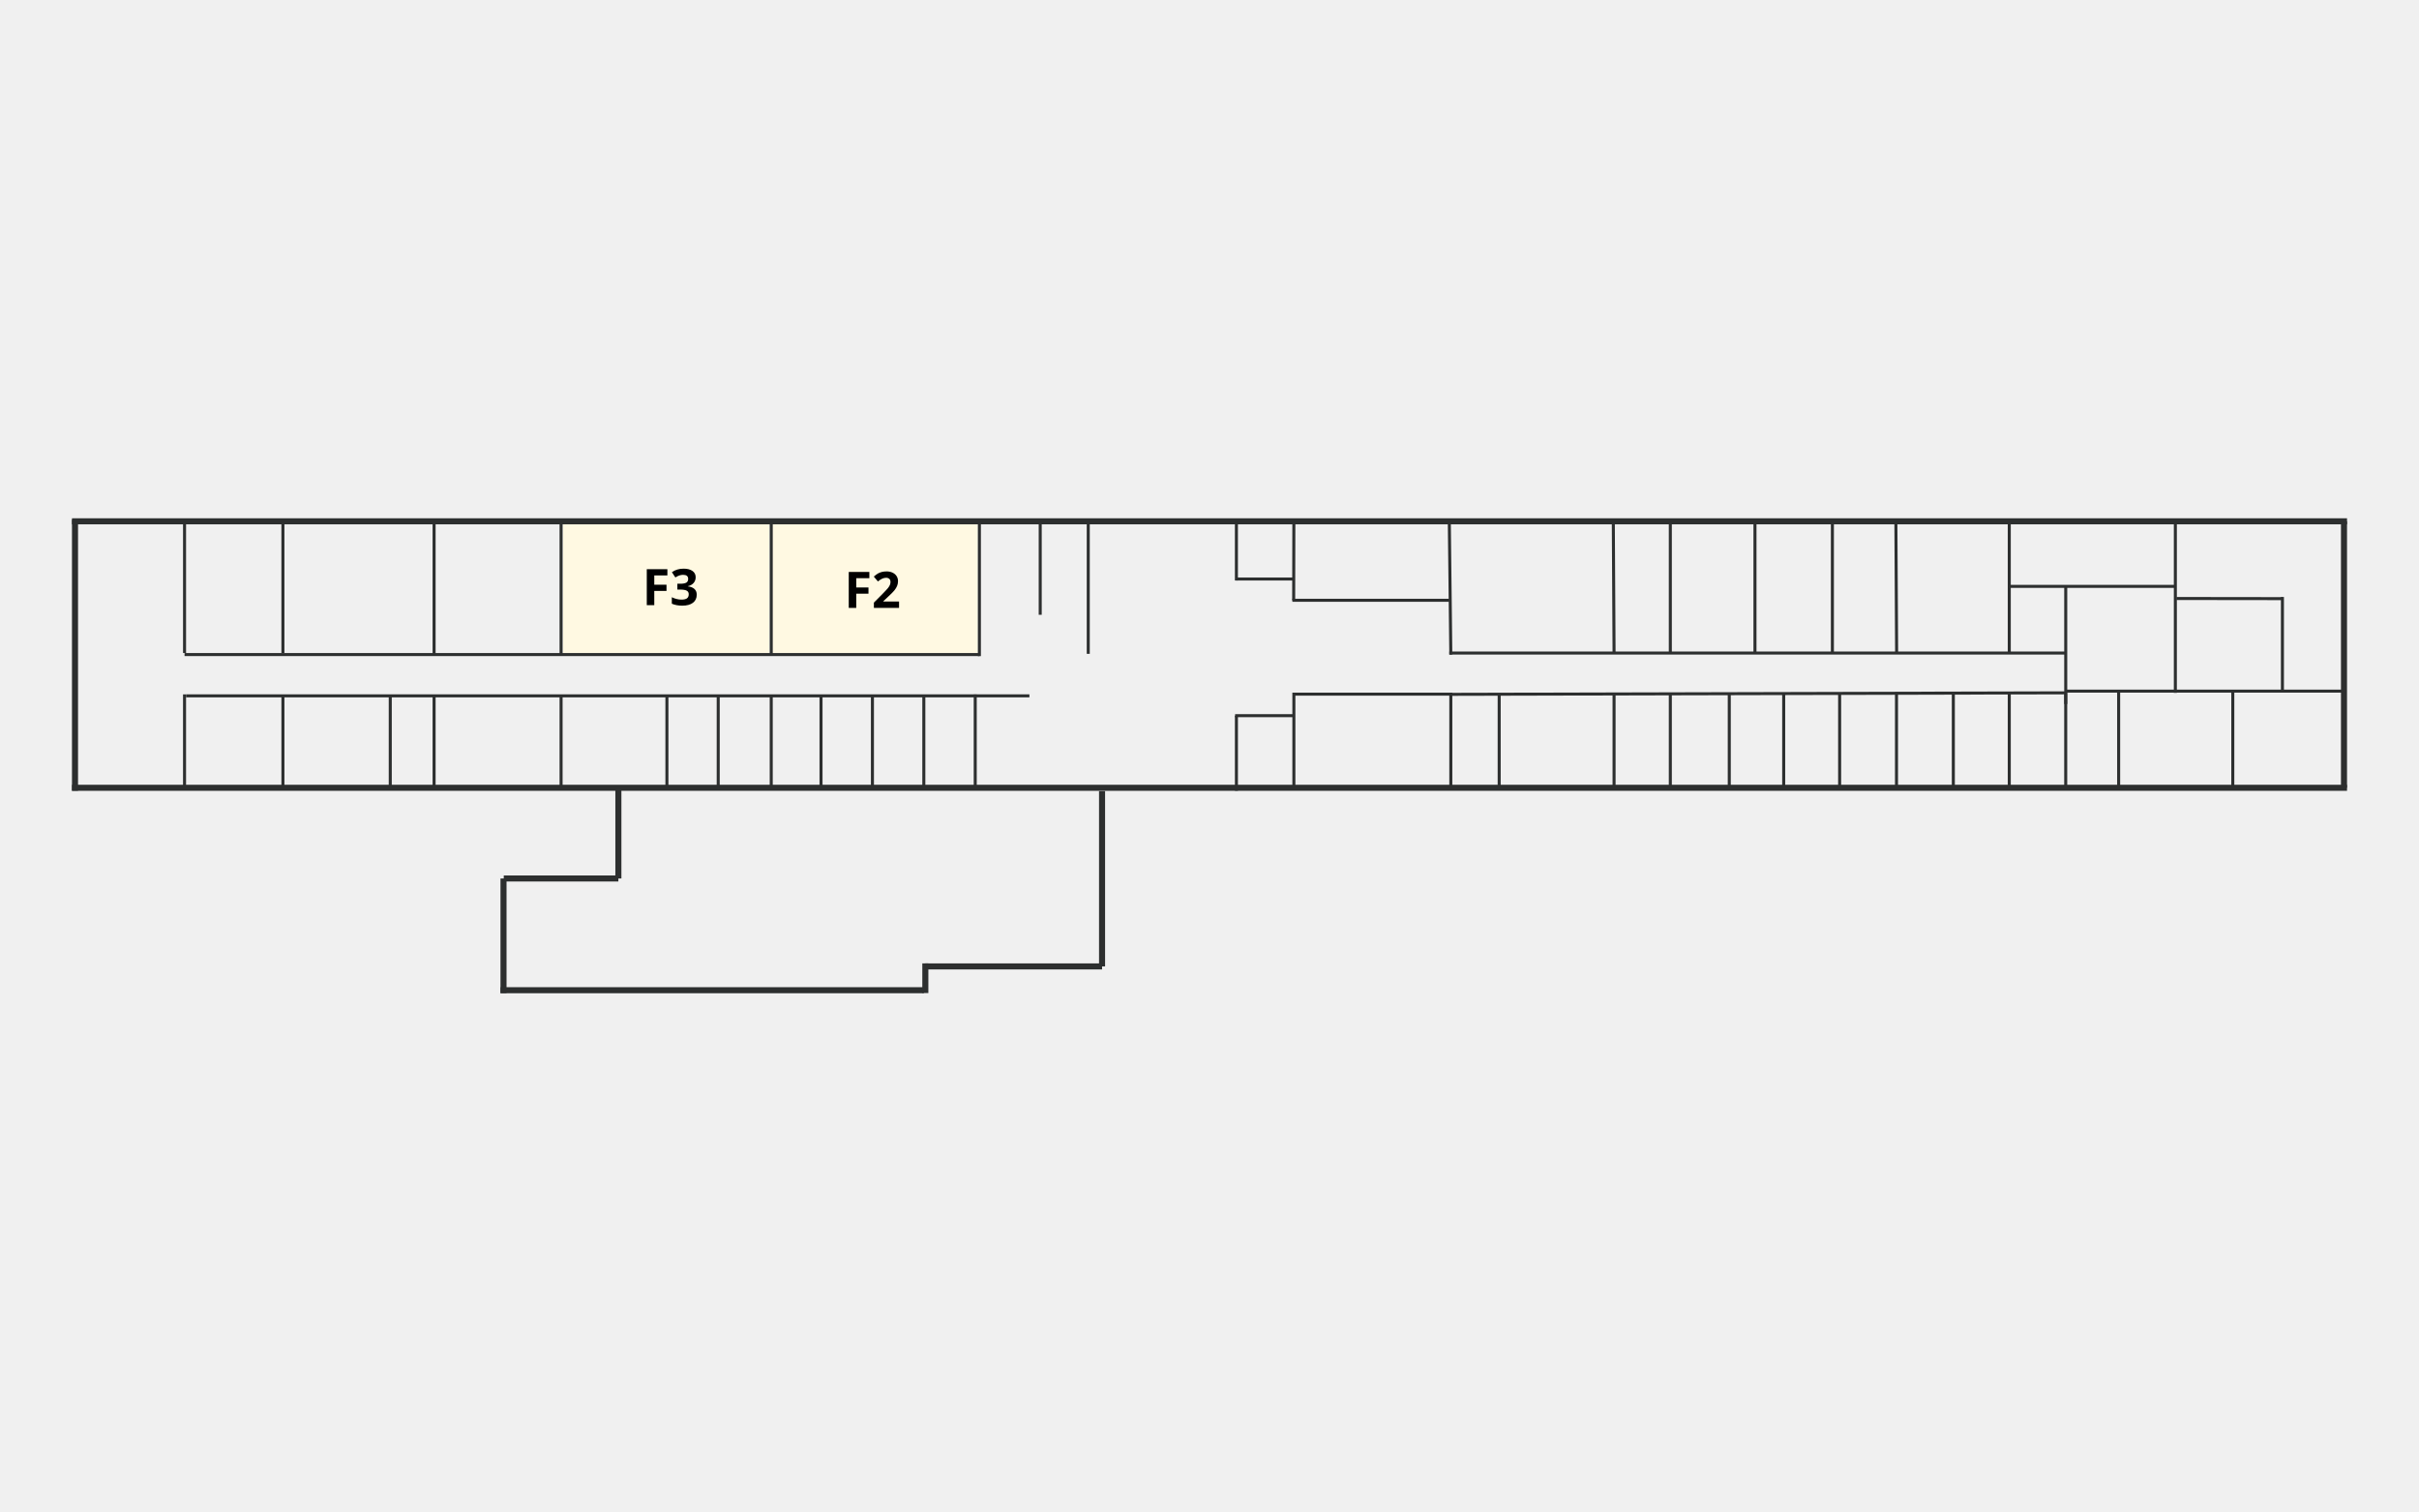
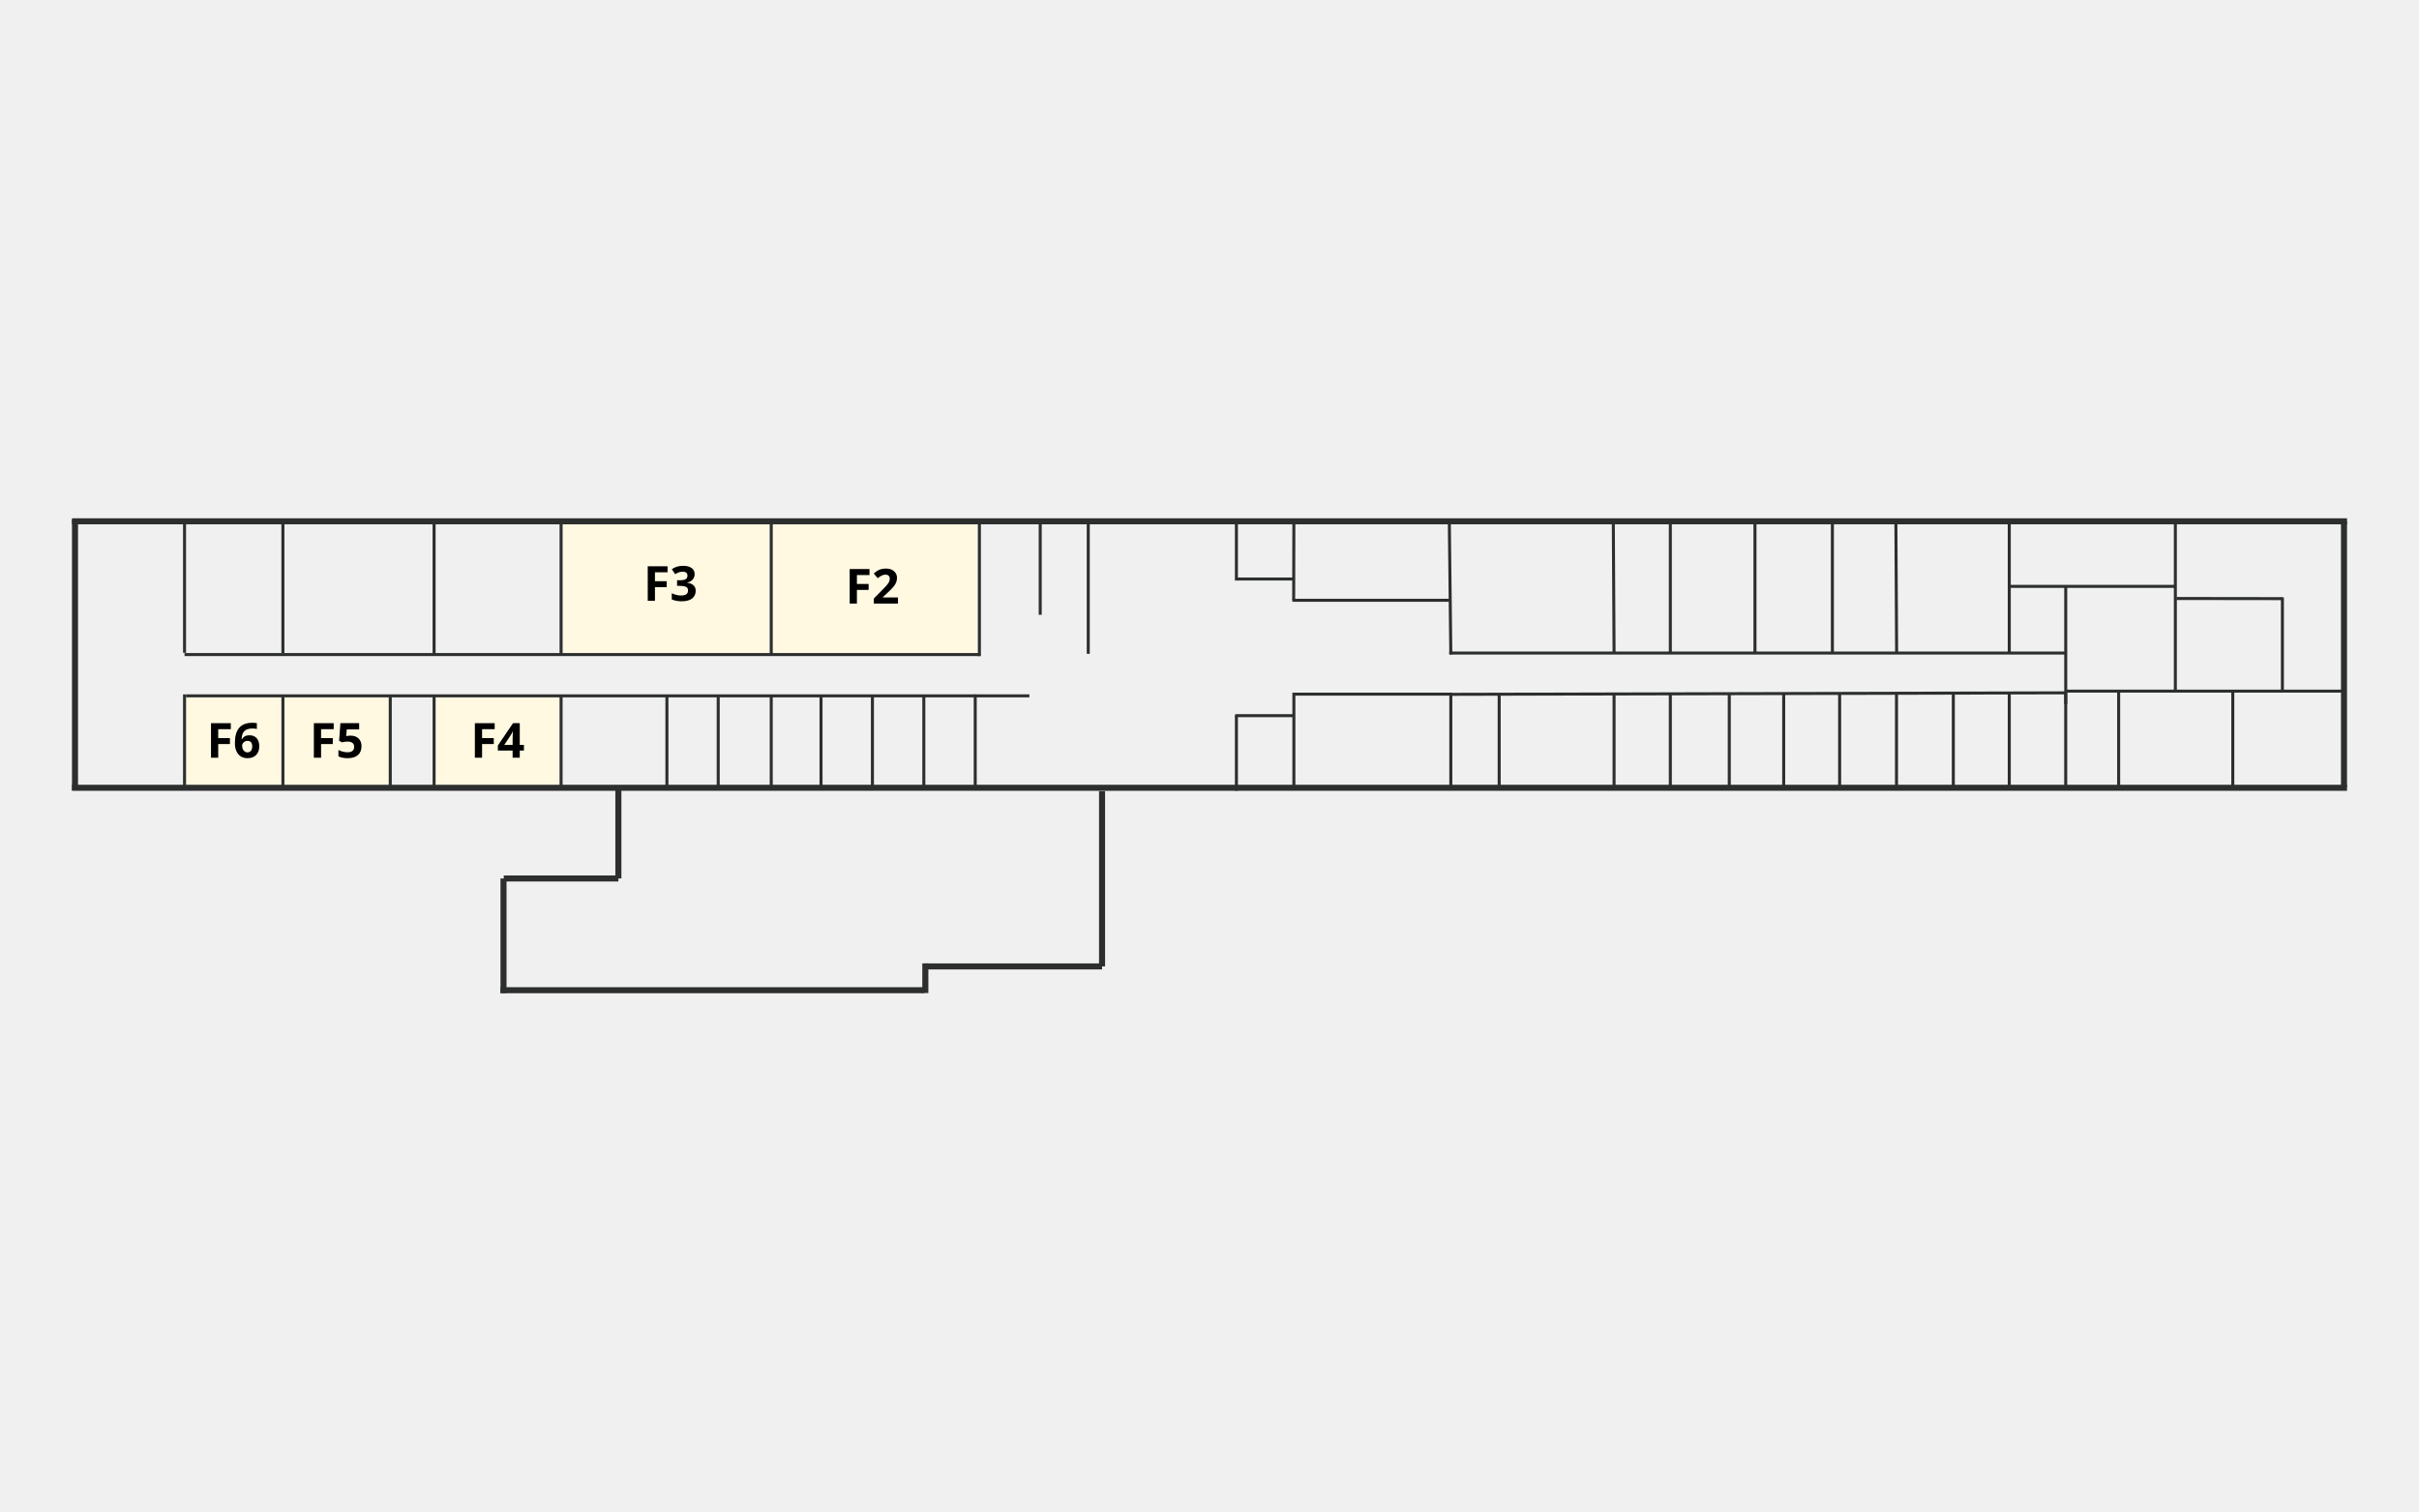
<svg xmlns="http://www.w3.org/2000/svg" width="1600" height="1000" viewBox="0 0 1600 1000" fill="none">
  <mask id="mask0_0_1" style="mask-type:luminance" maskUnits="userSpaceOnUse" x="372" y="346" width="137" height="86">
    <path d="M372.323 346.375H508.922V431.995H372.323V346.375Z" fill="white" />
  </mask>
  <g mask="url(#mask0_0_1)">
    <path d="M372.323 346.375H508.776V431.995H372.323V346.375Z" fill="#FFF9E2" />
  </g>
  <mask id="mask1_0_1" style="mask-type:luminance" maskUnits="userSpaceOnUse" x="510" y="346" width="137" height="87">
    <path d="M510.802 346.401H646.802V432.016H510.802V346.401Z" fill="white" />
  </mask>
  <g mask="url(#mask1_0_1)">
    <path d="M510.802 346.401H646.922V432.016H510.802V346.401Z" fill="#FFF9E2" />
  </g>
-   <path d="M47.615 344.891L1552.39 344.891" stroke="#2D2F2F" stroke-width="4" />
-   <path d="M47.615 521.193L1552.39 521.193" stroke="#2D2F2F" stroke-width="4" />
-   <path d="M49.609 343.844V523.146" stroke="#2D2F2F" stroke-width="4" />
-   <path d="M1550.39 344.891V521.198" stroke="#2D2F2F" stroke-width="4" />
+   <path d="M47.614 344.891L1552.39 344.891" stroke="#2D2F2F" stroke-width="4" />
+   <mask id="mask2_0_1" style="mask-type:luminance" maskUnits="userSpaceOnUse" x="287" y="460" width="85" height="61">
+     <path d="M287.12 460.505H371.125V520.083H287.12V460.505Z" fill="white" />
+   </mask>
+   <g mask="url(#mask2_0_1)">
+     <path d="M287.12 460.505H371.13V520.083H287.12V460.505Z" fill="#FFF9E2" />
+   </g>
+   <mask id="mask3_0_1" style="mask-type:luminance" maskUnits="userSpaceOnUse" x="187" y="460" width="72" height="61">
+     <path d="M187.135 460.505H258.135V520.083H187.135V460.505Z" fill="white" />
+   </mask>
+   <g mask="url(#mask3_0_1)">
+     <path d="M187.135 460.505H258.109V520.083H187.135V460.505Z" fill="#FFF9E2" />
+   </g>
+   <mask id="mask4_0_1" style="mask-type:luminance" maskUnits="userSpaceOnUse" x="122" y="460" width="66" height="61">
+     <path d="M122.062 460.505H187.135V520.083H122.062V460.505Z" fill="white" />
+   </mask>
+   <g mask="url(#mask4_0_1)">
+     <path d="M122.062 460.505H187.224V520.083H122.062V460.505Z" fill="#FFF9E2" />
+   </g>
+   <path d="M47.614 521.193L1552.39 521.193" stroke="#2D2F2F" stroke-width="4" />
+   <path d="M49.614 343.844V522.849" stroke="#2D2F2F" stroke-width="3.993" />
+   <path d="M1550.39 344.891V520.901" stroke="#2D2F2F" stroke-width="3.993" />
  <path d="M122.062 433.031L647.802 433.042" stroke="#2D2F2F" stroke-width="2" />
  <path d="M123.062 460.365H680.875" stroke="#2D2F2F" stroke-width="2" />
-   <path d="M958.615 432.042L1366.84 432.042" stroke="#2D2F2F" stroke-width="2" />
+   <path d="M958.615 432.042L1366.62 432.042" stroke="#2D2F2F" stroke-width="1.999" />
  <path d="M959.12 459.365L1366.84 458.365" stroke="#2D2F2F" stroke-width="2" />
-   <path d="M122.062 344.891V432.021" stroke="#2D2F2F" stroke-width="2" />
+   <path d="M122.062 344.891V431.896" stroke="#2D2F2F" stroke-width="1.997" />
  <path d="M187.125 345.365L187.125 432.052" stroke="#2D2F2F" stroke-width="2" />
  <path d="M287.12 343.974L287.12 432.557" stroke="#2D2F2F" stroke-width="2" />
  <path d="M371.12 346.38V433.052" stroke="#2D2F2F" stroke-width="2" />
  <path d="M510.12 346.401V433.078" stroke="#2D2F2F" stroke-width="2" />
  <path d="M647.797 346.38V434.089" stroke="#2D2F2F" stroke-width="2" />
  <path d="M719.802 344.911L719.802 432.557" stroke="#2D2F2F" stroke-width="2" />
-   <path d="M958.615 344.922L959.615 433.073" stroke="#2D2F2F" stroke-width="2" />
-   <path d="M1067.09 344.927L1067.59 432.042" stroke="#2D2F2F" stroke-width="2" />
-   <path d="M1104.8 344.917V432.047" stroke="#2D2F2F" stroke-width="2" />
+   <path d="M958.62 344.922L959.615 432.917" stroke="#2D2F2F" stroke-width="1.996" />
+   <path d="M1067.09 344.927L1067.59 431.932" stroke="#2D2F2F" stroke-width="1.997" />
+   <path d="M1104.8 344.917V431.922" stroke="#2D2F2F" stroke-width="1.997" />
  <path d="M1160.79 344.443V432.052" stroke="#2D2F2F" stroke-width="2" />
-   <path d="M1253.99 344.411L1254.49 432.563" stroke="#2D2F2F" stroke-width="2" />
+   <path d="M1253.99 344.412L1254.49 432.422" stroke="#2D2F2F" stroke-width="1.997" />
  <path d="M1328.99 344.969L1328.99 432.562" stroke="#2D2F2F" stroke-width="2" />
-   <path d="M1438.84 344.891L1438.84 458.37" stroke="#2D2F2F" stroke-width="2" />
+   <path d="M1438.84 344.891L1438.84 457.901" stroke="#2D2F2F" stroke-width="1.992" />
  <path d="M122.057 459.391L122.057 521.203" stroke="#2D2F2F" stroke-width="2" />
  <path d="M187.13 460.516V520.089" stroke="#2D2F2F" stroke-width="2" />
  <path d="M258.13 460.401L258.13 520.943" stroke="#2D2F2F" stroke-width="2" />
-   <path d="M287.12 460.51V520.943" stroke="#2D2F2F" stroke-width="2" />
+   <path d="M287.125 460.51V520.521" stroke="#2D2F2F" stroke-width="1.986" />
  <path d="M371.12 460.37V520.943" stroke="#2D2F2F" stroke-width="2" />
  <path d="M441.115 460.432L441.115 520.089" stroke="#2D2F2F" stroke-width="2" />
  <path d="M475.047 460.448V520.089" stroke="#2D2F2F" stroke-width="2" />
  <path d="M510.115 460.484L510.115 521.234" stroke="#2D2F2F" stroke-width="2" />
  <path d="M543.047 460.484V520.089" stroke="#2D2F2F" stroke-width="2" />
  <path d="M577.047 460.5V520.089" stroke="#2D2F2F" stroke-width="2" />
  <path d="M611.047 460.516V520.089" stroke="#2D2F2F" stroke-width="2" />
  <path d="M645.047 459.432V520.089" stroke="#2D2F2F" stroke-width="2" />
  <path d="M855.802 458.24V520.083" stroke="#2D2F2F" stroke-width="2" />
  <path d="M1366.33 458.339V520.089" stroke="#2D2F2F" stroke-width="2" />
  <path d="M1328.99 458.385L1328.99 521.073" stroke="#2D2F2F" stroke-width="2" />
  <path d="M1291.99 459.391V521.203" stroke="#2D2F2F" stroke-width="2" />
  <path d="M1254.4 459.38L1254.4 521.224" stroke="#2D2F2F" stroke-width="2" />
  <path d="M1216.79 459.37V521.151" stroke="#2D2F2F" stroke-width="2" />
  <path d="M1179.79 459.37L1179.79 521.135" stroke="#2D2F2F" stroke-width="2" />
  <path d="M1143.79 458.385V521.12" stroke="#2D2F2F" stroke-width="2" />
  <path d="M1104.8 458.385V520.089" stroke="#2D2F2F" stroke-width="2" />
  <path d="M1067.59 458.37L1067.59 521.073" stroke="#2D2F2F" stroke-width="2" />
  <path d="M991.599 459.365L991.599 521.208" stroke="#2D2F2F" stroke-width="2" />
  <path d="M959.615 458.24V521.068" stroke="#2D2F2F" stroke-width="2" />
  <path d="M1401.34 457.255V521.083" stroke="#2D2F2F" stroke-width="2" />
  <path d="M1476.84 457.24V521.068" stroke="#2D2F2F" stroke-width="2" />
-   <path d="M855.797 344.969L855.672 397.146" stroke="#2D2F2F" stroke-width="2" />
+   <path d="M855.802 344.969L855.672 396.974" stroke="#2D2F2F" stroke-width="1.993" />
  <path d="M854.802 397.141L958.615 397.141" stroke="#2D2F2F" stroke-width="2" />
  <path d="M1328.01 387.932H1438.84" stroke="#2D2F2F" stroke-width="2" />
-   <path d="M1439.55 395.958L1509.66 396.047" stroke="#2D2F2F" stroke-width="2" />
-   <path d="M1509.66 458.229V394.948" stroke="#2D2F2F" stroke-width="2" />
+   <path d="M1439.55 395.953L1509.55 396.047" stroke="#2D2F2F" stroke-width="1.997" />
+   <path d="M1509.65 458.229V395.214" stroke="#2D2F2F" stroke-width="1.992" />
  <path d="M1438.84 457.24L1550.39 457.24" stroke="#2D2F2F" stroke-width="2" />
-   <path d="M1366.34 457.24H1439.55" stroke="#2D2F2F" stroke-width="2" />
+   <path d="M1366.34 457.234H1439.34" stroke="#2D2F2F" stroke-width="1.994" />
  <path d="M1366.34 465.781V387.927" stroke="#2D2F2F" stroke-width="2" />
  <path d="M1212 344.406V432.021" stroke="#2D2F2F" stroke-width="2" />
  <path d="M817.802 473.474V523.146" stroke="#2D2F2F" stroke-width="2" />
  <path d="M816.932 473.474H855.802" stroke="#2D2F2F" stroke-width="2" />
  <path d="M817.797 346.38V384.063" stroke="#2D2F2F" stroke-width="2" />
  <path d="M817.802 383.057L855.672 383.057" stroke="#2D2F2F" stroke-width="2" />
  <path d="M688.031 344.885V406.734" stroke="#2D2F2F" stroke-width="2" />
  <path d="M331.052 655.109L611.052 655.109" stroke="#2D2F2F" stroke-width="4" />
  <path d="M612.052 639.37H728.943" stroke="#2D2F2F" stroke-width="4" />
  <path d="M728.932 523.391V639.375" stroke="#2D2F2F" stroke-width="4" />
  <path d="M333.042 581.198V656.995" stroke="#2D2F2F" stroke-width="4" />
  <path d="M409.005 581.193H333.208" stroke="#2D2F2F" stroke-width="4" />
  <path d="M409.016 581.188V522.203" stroke="#2D2F2F" stroke-width="4" />
  <path d="M612.047 656.984V637.359" stroke="#2D2F2F" stroke-width="4" />
  <path d="M855.802 459.24L959.615 459.24" stroke="#2D2F2F" stroke-width="2" />
-   <path d="M566.351 402.185H561.392V378.394H575.017V382.519H566.351V388.664H574.434V392.769H566.351V402.185Z" fill="black" />
-   <path d="M594.663 402.185H578.017V398.685L583.996 392.644C585.757 390.842 586.913 389.592 587.454 388.894C587.996 388.185 588.382 387.534 588.621 386.935C588.871 386.342 588.996 385.722 588.996 385.081C588.996 384.123 588.731 383.414 588.204 382.956C587.673 382.487 586.975 382.248 586.1 382.248C585.168 382.248 584.267 382.467 583.392 382.894C582.527 383.31 581.626 383.909 580.684 384.685L577.954 381.456C579.121 380.456 580.085 379.748 580.85 379.331C581.626 378.914 582.475 378.597 583.392 378.373C584.309 378.154 585.329 378.039 586.454 378.039C587.939 378.039 589.251 378.321 590.392 378.873C591.527 379.414 592.413 380.175 593.038 381.144C593.663 382.118 593.975 383.237 593.975 384.498C593.975 385.597 593.777 386.623 593.392 387.581C593.017 388.539 592.423 389.529 591.621 390.539C590.814 391.539 589.392 392.977 587.35 394.852L584.288 397.727V397.956H594.663V402.185Z" fill="black" />
-   <path d="M432.762 400.362H427.803V376.571H441.428V380.696H432.762V386.842H440.845V390.946H432.762V400.362Z" fill="black" />
-   <path d="M460.137 381.883C460.137 383.373 459.683 384.633 458.782 385.675C457.876 386.717 456.616 387.435 454.991 387.821V387.925C456.907 388.164 458.355 388.748 459.345 389.675C460.345 390.607 460.845 391.857 460.845 393.425C460.845 395.717 460.012 397.503 458.345 398.779C456.689 400.06 454.324 400.696 451.241 400.696C448.657 400.696 446.366 400.269 444.366 399.404V395.112C445.282 395.586 446.293 395.967 447.407 396.258C448.517 396.55 449.616 396.696 450.699 396.696C452.35 396.696 453.574 396.42 454.366 395.862C455.157 395.295 455.553 394.383 455.553 393.133C455.553 392.024 455.095 391.232 454.178 390.758C453.272 390.289 451.824 390.05 449.824 390.05H448.032V386.196H449.866C451.709 386.196 453.058 385.961 453.907 385.487C454.751 385.003 455.178 384.17 455.178 382.987C455.178 381.196 454.053 380.3 451.803 380.3C451.022 380.3 450.225 380.435 449.407 380.696C448.6 380.946 447.704 381.394 446.72 382.029L444.407 378.571C446.574 377.003 449.157 376.217 452.157 376.217C454.626 376.217 456.574 376.717 457.991 377.717C459.418 378.717 460.137 380.107 460.137 381.883Z" fill="black" />
+   <path d="M566.788 399.319H562.017V376.464H575.121V380.444H566.788V386.339H574.538V390.277H566.788V399.319Z" fill="black" />
+   <path d="M593.946 399.319H577.988V395.964L583.717 390.152C585.41 388.417 586.514 387.214 587.029 386.548C587.555 385.871 587.93 385.246 588.154 384.673C588.389 384.105 588.509 383.516 588.509 382.902C588.509 381.985 588.248 381.308 587.738 380.86C587.238 380.402 586.571 380.173 585.738 380.173C584.847 380.173 583.988 380.381 583.154 380.798C582.321 381.204 581.451 381.777 580.55 382.527L577.925 379.402C579.05 378.444 579.977 377.772 580.717 377.381C581.451 376.98 582.259 376.673 583.134 376.464C584.009 376.256 584.988 376.152 586.071 376.152C587.498 376.152 588.759 376.417 589.842 376.944C590.936 377.459 591.785 378.188 592.384 379.131C592.993 380.063 593.3 381.131 593.3 382.339C593.3 383.381 593.113 384.371 592.738 385.298C592.373 386.214 591.805 387.162 591.029 388.131C590.248 389.105 588.884 390.485 586.925 392.277L583.988 395.027V395.256H593.946V399.319Z" fill="black" />
+   <path d="M433.199 397.496H428.428V374.642H441.533V378.621H433.199V384.517H440.949V388.454H433.199V397.496Z" fill="black" />
+   <path d="M459.461 379.767C459.461 381.183 459.029 382.392 458.17 383.392C457.305 384.392 456.092 385.079 454.524 385.454V385.558C456.368 385.782 457.764 386.345 458.711 387.246C459.67 388.136 460.149 389.329 460.149 390.829C460.149 393.037 459.347 394.756 457.753 395.975C456.154 397.199 453.878 397.808 450.92 397.808C448.446 397.808 446.253 397.402 444.336 396.579V392.454C445.211 392.912 446.175 393.282 447.232 393.558C448.3 393.84 449.357 393.975 450.399 393.975C451.993 393.975 453.175 393.704 453.941 393.162C454.701 392.621 455.086 391.756 455.086 390.558C455.086 389.491 454.649 388.735 453.774 388.287C452.899 387.829 451.503 387.6 449.586 387.6H447.836V383.892H449.607C451.383 383.892 452.675 383.662 453.482 383.204C454.3 382.746 454.711 381.954 454.711 380.829C454.711 379.095 453.628 378.225 451.461 378.225C450.711 378.225 449.946 378.35 449.17 378.6C448.404 378.85 447.545 379.282 446.586 379.892L444.357 376.579C446.441 375.079 448.925 374.329 451.816 374.329C454.175 374.329 456.034 374.808 457.399 375.767C458.774 376.725 459.461 378.058 459.461 379.767Z" fill="black" />
+   <path d="M318.859 501.295H314.088V478.44H327.192V482.42H318.859V488.315H326.609V492.253H318.859V501.295Z" fill="black" />
+   <path d="M346.538 496.565H343.788V501.295H339.058V496.565H329.308V493.19L339.329 478.44H343.788V492.815H346.538V496.565ZM339.058 492.815V488.94C339.058 488.289 339.084 487.352 339.142 486.128C339.194 484.894 339.235 484.18 339.267 483.982H339.142C338.751 484.831 338.288 485.664 337.746 486.482L333.558 492.815H339.058Z" fill="black" />
+   <path d="M212.371 501.295H207.6V478.44H220.704V482.42H212.371V488.315H220.121V492.253H212.371V501.295Z" fill="black" />
+   <path d="M231.883 486.69C234.092 486.69 235.847 487.315 237.154 488.565C238.456 489.805 239.113 491.498 239.113 493.649C239.113 496.206 238.321 498.17 236.738 499.545C235.165 500.92 232.925 501.607 230.008 501.607C227.467 501.607 225.409 501.201 223.842 500.378V496.19C224.659 496.638 225.618 496.998 226.717 497.274C227.81 497.555 228.847 497.69 229.821 497.69C232.779 497.69 234.258 496.482 234.258 494.065C234.258 491.763 232.727 490.607 229.675 490.607C229.118 490.607 228.508 490.664 227.842 490.774C227.175 490.888 226.633 491.003 226.217 491.128L224.3 490.086L225.154 478.44H237.55V482.545H229.383L228.967 487.024L229.508 486.92C230.144 486.769 230.935 486.69 231.883 486.69Z" fill="black" />
+   <path d="M144.336 501.295H139.565V478.44H152.669V482.42H144.336V488.315H152.086V492.253H144.336V501.295Z" fill="black" />
+   <path d="M155.369 491.586C155.369 487.076 156.317 483.711 158.223 481.503C160.14 479.295 163.004 478.19 166.827 478.19C168.129 478.19 169.15 478.269 169.89 478.42V482.274C168.957 482.065 168.041 481.961 167.14 481.961C165.483 481.961 164.129 482.211 163.077 482.711C162.035 483.211 161.249 483.956 160.723 484.94C160.207 485.914 159.9 487.305 159.806 489.107H160.015C161.041 487.331 162.692 486.44 164.973 486.44C167.015 486.44 168.608 487.086 169.765 488.378C170.916 489.659 171.494 491.43 171.494 493.69C171.494 496.123 170.806 498.055 169.431 499.482C168.056 500.899 166.15 501.607 163.723 501.607C162.025 501.607 160.546 501.222 159.285 500.44C158.035 499.649 157.067 498.503 156.39 497.003C155.707 495.503 155.369 493.701 155.369 491.586ZM163.619 497.753C164.645 497.753 165.436 497.409 165.994 496.711C166.546 496.019 166.827 495.034 166.827 493.753C166.827 492.628 166.567 491.748 166.056 491.107C165.541 490.472 164.765 490.149 163.723 490.149C162.733 490.149 161.895 490.472 161.202 491.107C160.504 491.748 160.16 492.482 160.16 493.315C160.16 494.565 160.483 495.623 161.14 496.482C161.791 497.331 162.619 497.753 163.619 497.753Z" fill="black" />
</svg>
